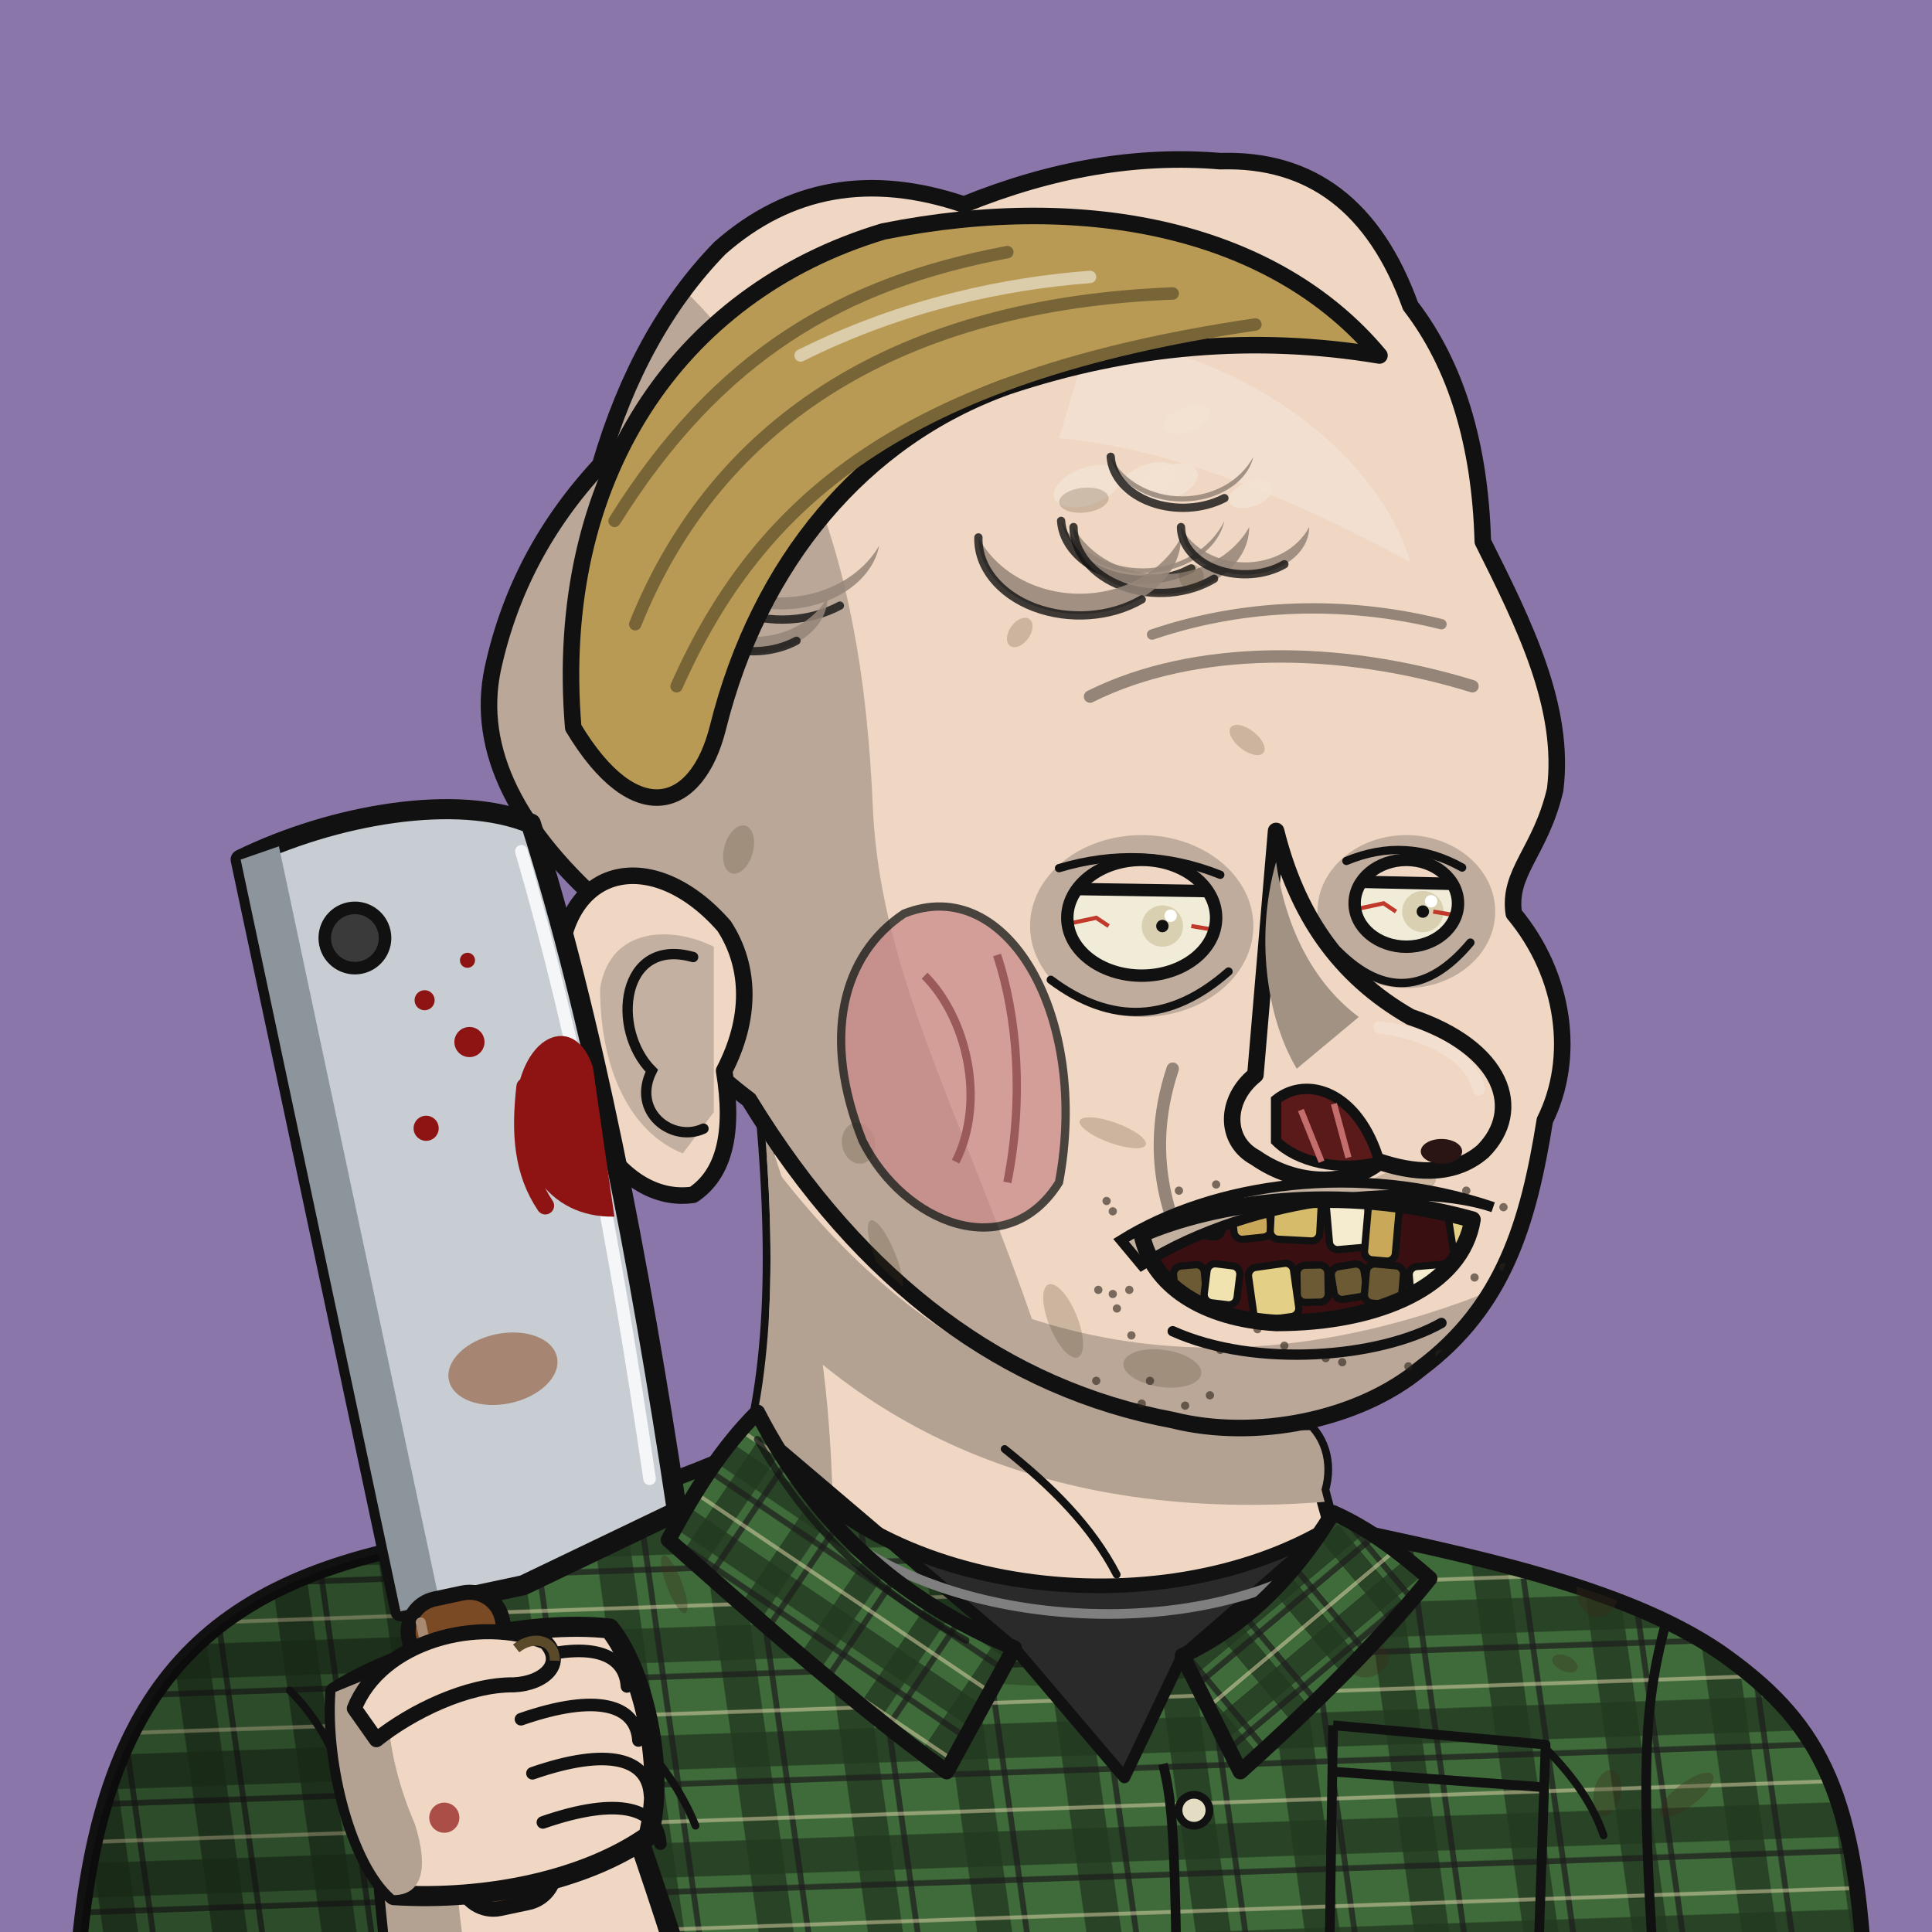
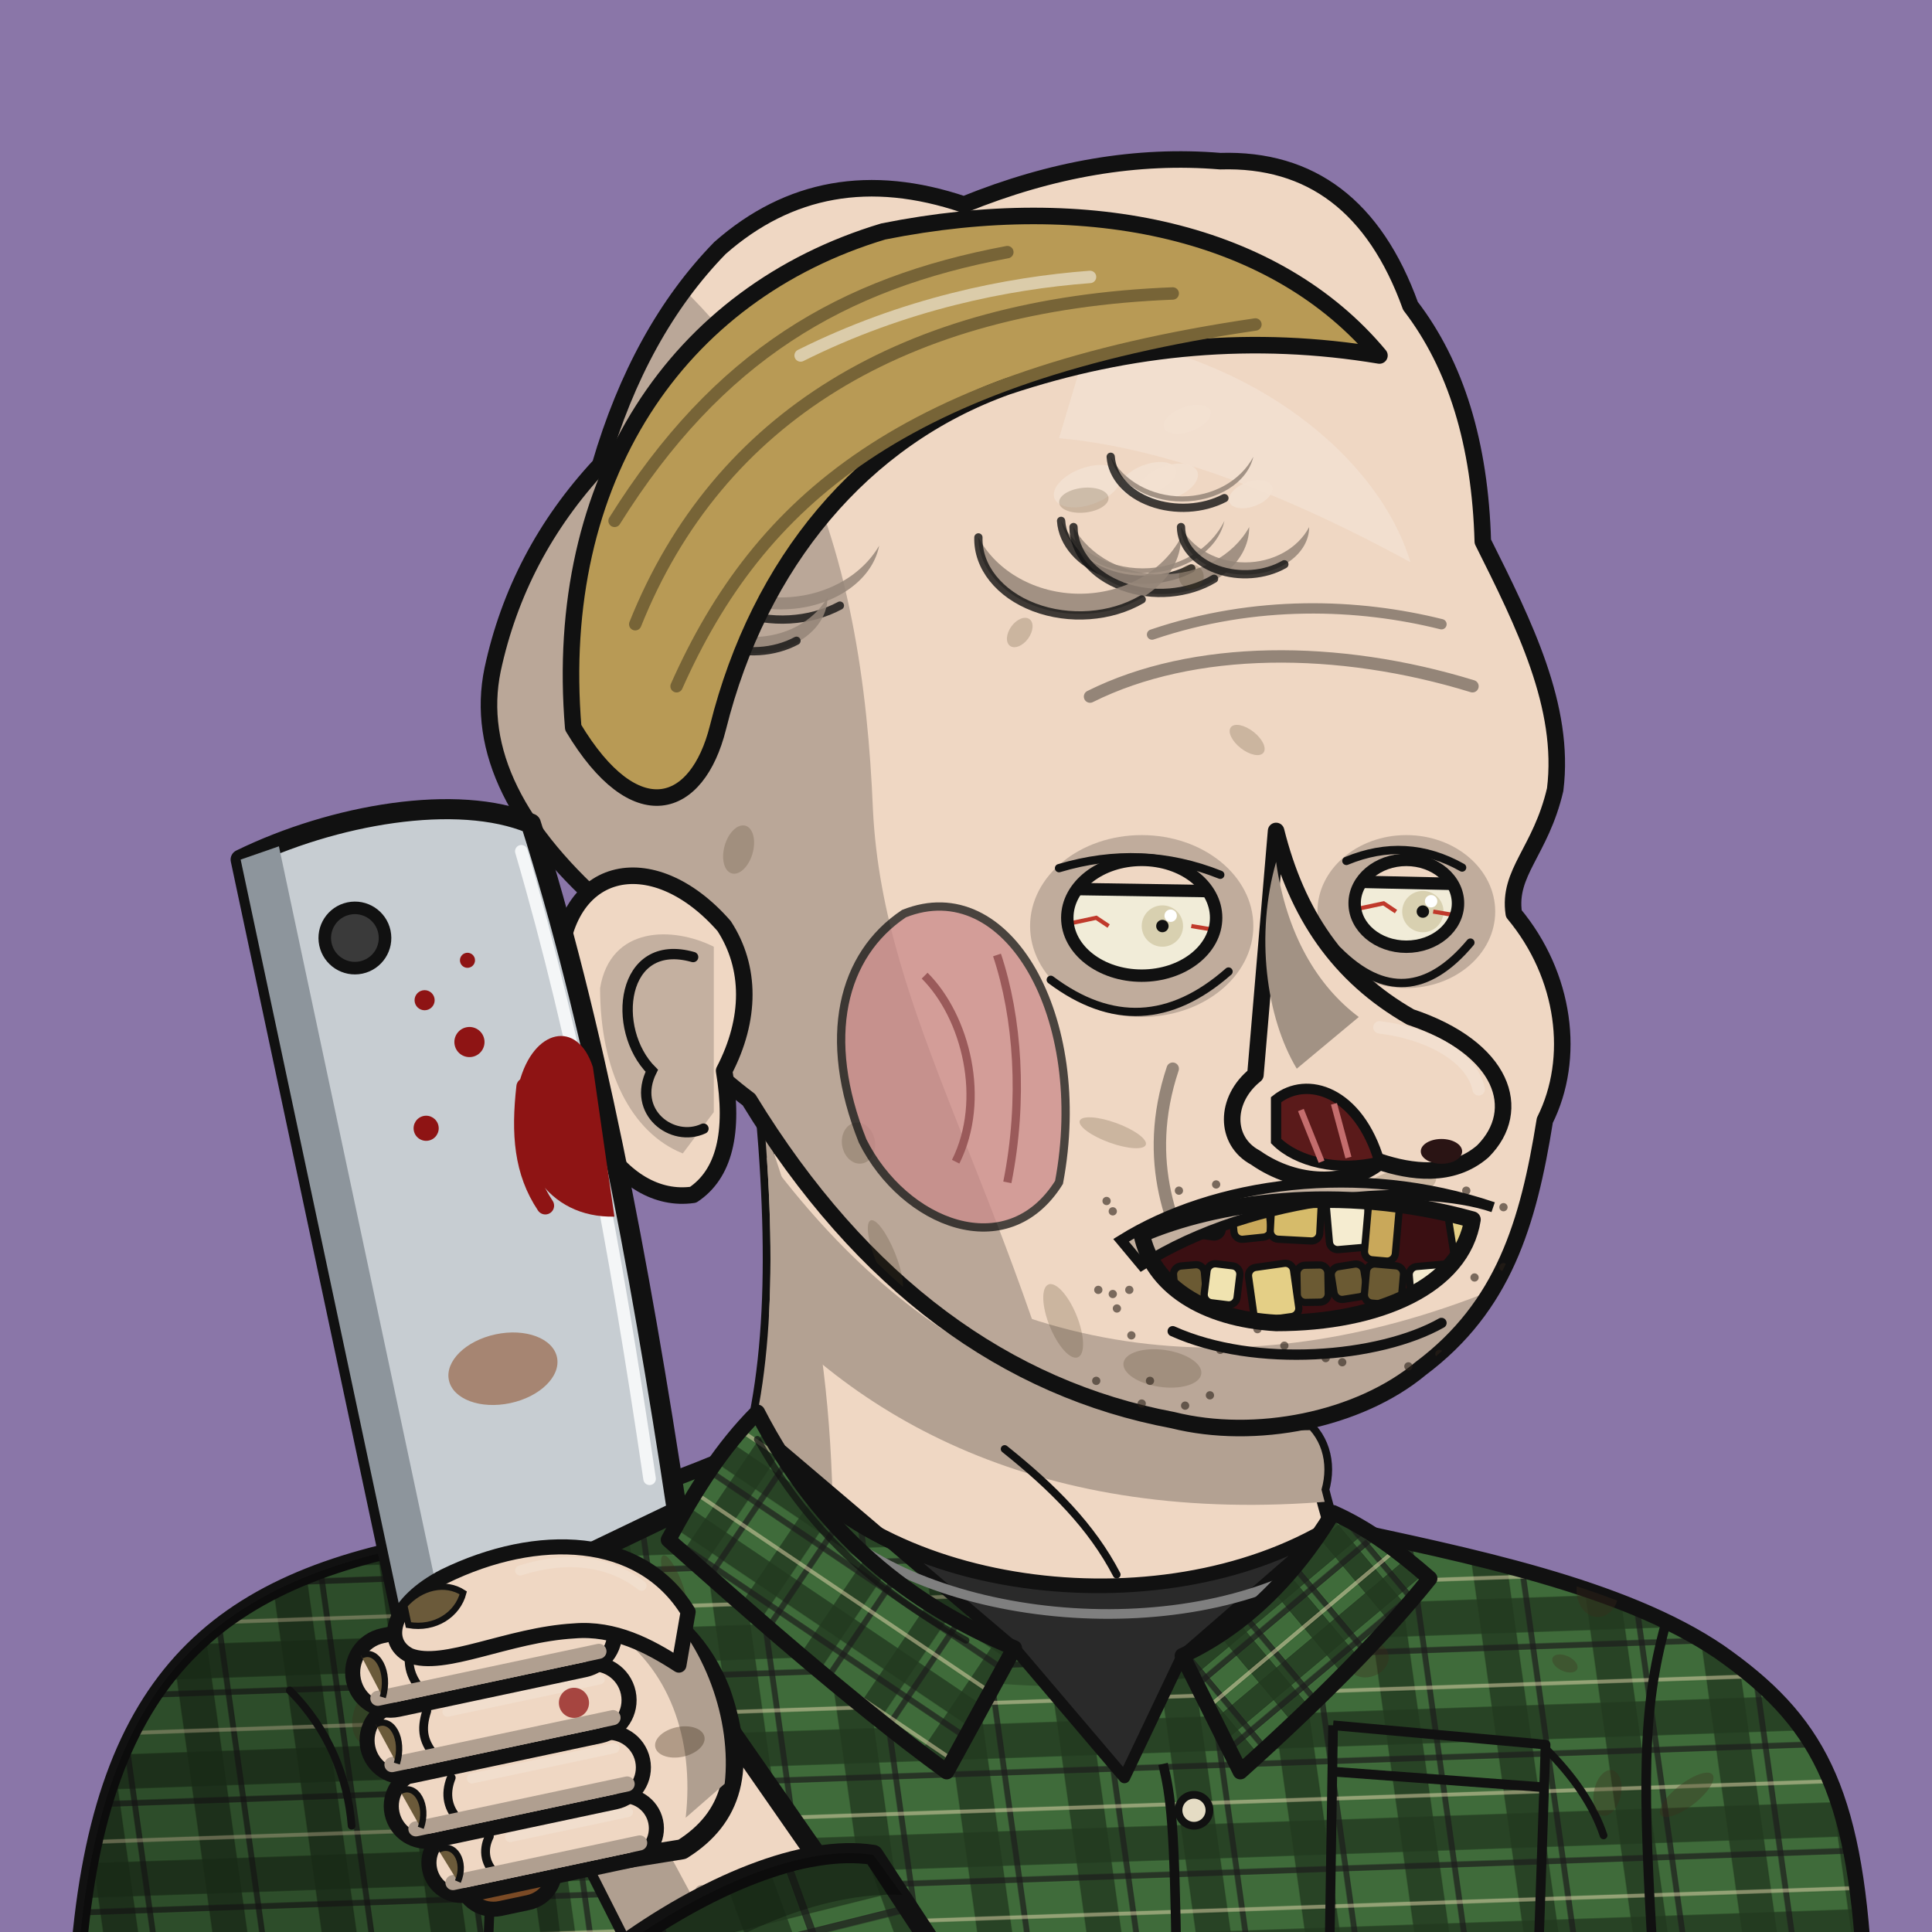
<svg xmlns="http://www.w3.org/2000/svg" viewBox="0 0 1000 1000" width="1000" height="1000">
  <rect width="1000" height="1000" fill="#8a76a8" />
  <g transform="translate(0 -55)">
    <g transform="translate(-35 25) scale(1.07)" />
    <path d="M 392 600 C 402 690 402 760 385 815 C 360 840 320 856 290 868 L 720 920 C 700 880 690 850 684 826 C 688 812 684 798 672 790 C 664 770 660 745 662 720 Z" fill="#efd7c3" stroke="#111111" stroke-width="8" stroke-linejoin="round" />
    <clipPath id="neckclip">
      <path d="M 392 600 C 402 690 402 760 385 815 C 360 840 320 856 290 868 L 720 920 C 700 880 690 850 684 826 C 688 812 684 798 672 790 C 664 770 660 745 662 720 Z" />
    </clipPath>
    <g clip-path="url(#neckclip)">
      <path d="M 380 630 C 450 735 540 800 690 795 L 690 832 C 540 845 440 790 380 715 Z" fill="#b3a192" />
      <path d="M 380 600 C 425 700 435 790 430 900 L 280 900 L 280 600 Z" fill="#b3a192" />
    </g>
    <path d="M 520 805 C 545 825 565 845 578 870" fill="none" stroke="#111111" stroke-width="4" stroke-linecap="round" />
    <defs>
      <pattern id="plaid3f6b3ab" width="56" height="56" patternUnits="userSpaceOnUse" patternTransform="rotate(-8) skewY(6)">
        <rect width="56" height="56" fill="#3f6b3a" />
        <rect x="0" y="18" width="56" height="18" fill="#223a1f" opacity="0.8" />
        <rect x="18" y="0" width="18" height="56" fill="#223a1f" opacity="0.8" />
        <rect x="0" y="42" width="56" height="3" fill="#1c1c1c" opacity="0.7" />
        <rect x="42" y="0" width="3" height="56" fill="#1c1c1c" opacity="0.7" />
        <rect x="0" y="6" width="56" height="2" fill="#e8d9b0" opacity="0.5" />
      </pattern>
      <pattern id="plaid3f6b3an" width="40" height="40" patternUnits="userSpaceOnUse" patternTransform="rotate(34) skewY(0)">
        <rect width="40" height="40" fill="#3f6b3a" />
        <rect x="0" y="13" width="40" height="13" fill="#223a1f" opacity="0.8" />
        <rect x="13" y="0" width="13" height="40" fill="#223a1f" opacity="0.8" />
        <rect x="0" y="30" width="40" height="3" fill="#1c1c1c" opacity="0.7" />
        <rect x="30" y="0" width="3" height="40" fill="#1c1c1c" opacity="0.7" />
        <rect x="0" y="4" width="40" height="2" fill="#e8d9b0" opacity="0.5" />
      </pattern>
      <pattern id="plaid3f6b3af" width="36" height="36" patternUnits="userSpaceOnUse" patternTransform="rotate(-40) skewY(0)">
        <rect width="36" height="36" fill="#3f6b3a" />
        <rect x="0" y="12" width="36" height="12" fill="#223a1f" opacity="0.8" />
        <rect x="12" y="0" width="12" height="36" fill="#223a1f" opacity="0.8" />
        <rect x="0" y="27" width="36" height="3" fill="#1c1c1c" opacity="0.7" />
        <rect x="27" y="0" width="3" height="36" fill="#1c1c1c" opacity="0.7" />
        <rect x="0" y="4" width="36" height="2" fill="#e8d9b0" opacity="0.5" />
      </pattern>
    </defs>
    <clipPath id="torso">
      <path d="M 40 1075 C 50 925 110 872 230 852 C 300 840 350 822 398 800 C 450 880 600 900 690 845 C 760 860 840 876 890 910 C 940 945 960 980 965 1075 Z" />
    </clipPath>
    <path d="M 40 1075 C 50 925 110 872 230 852 C 300 840 350 822 398 800 C 450 880 600 900 690 845 C 760 860 840 876 890 910 C 940 945 960 980 965 1075 Z" fill="url(#plaid3f6b3ab)" stroke="#111111" stroke-width="8" stroke-linejoin="round" />
    <g clip-path="url(#torso)">
      <path d="M 40 1075 C 50 925 110 872 230 852 C 262 900 280 960 292 1075 Z" fill="#000" opacity="0.28" />
      <path d="M 370 812 C 420 880 560 900 700 852 L 720 900 C 560 950 420 930 360 860 Z" fill="#000" opacity="0.22" />
    </g>
    <path d="M 232 852 C 252 905 258 960 252 1075" fill="none" stroke="#111111" stroke-width="5" stroke-linecap="round" />
    <path d="M 862 896 C 850 940 850 978 856 1075" fill="none" stroke="#111111" stroke-width="5" stroke-linecap="round" />
    <path d="M 300 930 C 330 950 350 975 360 1000 M 150 930 C 170 950 180 975 182 1000 M 800 960 C 815 975 825 990 830 1005" fill="none" stroke="#111111" stroke-width="4" stroke-linecap="round" />
    <g clip-path="url(#torso)">
      <ellipse cx="223" cy="921" rx="9" ry="6" transform="rotate(106 223 921)" fill="#3b2a18" opacity="0.32" />
      <ellipse cx="810" cy="916" rx="7" ry="4" transform="rotate(25 810 916)" fill="#3b2a18" opacity="0.32" />
      <ellipse cx="194" cy="943" rx="16" ry="11" transform="rotate(110 194 943)" fill="#3b2a18" opacity="0.32" />
      <ellipse cx="612" cy="873" rx="11" ry="7" transform="rotate(135 612 873)" fill="#3b2a18" opacity="0.32" />
      <ellipse cx="708" cy="914" rx="9" ry="11" transform="rotate(71 708 914)" fill="#3b2a18" opacity="0.32" />
      <ellipse cx="827" cy="878" rx="14" ry="11" transform="rotate(90 827 878)" fill="#3b2a18" opacity="0.32" />
      <ellipse cx="832" cy="983" rx="12" ry="7" transform="rotate(102 832 983)" fill="#3b2a18" opacity="0.32" />
      <ellipse cx="643" cy="893" rx="12" ry="4" transform="rotate(30 643 893)" fill="#3b2a18" opacity="0.32" />
      <ellipse cx="349" cy="875" rx="16" ry="4" transform="rotate(69 349 875)" fill="#3b2a18" opacity="0.32" />
      <ellipse cx="873" cy="984" rx="17" ry="6" transform="rotate(142 873 984)" fill="#3b2a18" opacity="0.32" />
    </g>
    <path d="M 405 806 C 450 880 600 900 688 846 L 612 912 L 582 975 L 525 908 Z" fill="#2a2a2a" stroke="#111111" stroke-width="6" stroke-linejoin="round" />
    <path d="M 418 832 C 465 892 600 910 680 866" fill="none" stroke="#7f7f7f" stroke-width="5" />
    <path d="M 392 786 C 425 850 472 886 525 908 L 490 972 C 438 934 382 884 346 852 C 360 826 374 804 392 786 Z" fill="url(#plaid3f6b3an)" stroke="#111111" stroke-width="8" stroke-linejoin="round" />
    <path d="M 392 800 C 418 846 452 878 500 904" fill="none" stroke="#111111" stroke-width="3.5" stroke-linecap="round" opacity="0.7" />
    <path d="M 690 838 C 668 874 642 898 612 912 L 642 972 C 682 936 716 902 740 872 C 724 858 708 846 690 838 Z" fill="url(#plaid3f6b3af)" stroke="#111111" stroke-width="8" stroke-linejoin="round" />
    <path d="M 602 968 C 606 985 608 998 609 1075" fill="none" stroke="#111111" stroke-width="5" />
    <circle cx="618" cy="992" r="8" fill="#e5dcc4" stroke="#111111" stroke-width="4" />
    <path d="M 690 948 L 800 958 L 796 1075 M 690 948 L 688 1075 M 690 972 L 798 980" fill="none" stroke="#111111" stroke-width="5" stroke-linejoin="round" />
    <g transform="translate(-35 25) scale(1.07)">
      <clipPath id="headclip">
        <path d="M 395 560 Q 347 524 329 470 Q 259 410 271 352 Q 283 296 323 253 Q 342 188 381 148 Q 431 104 499 127 Q 563 101 623 106 Q 689 104 715 176 Q 748 219 750 290 C 770 330 790 370 785 410 C 778 440 762 450 765 470 C 790 500 795 540 780 570 C 772 620 760 660 720 690 C 690 715 640 725 600 715 C 520 700 450 650 395 560 Z" />
      </clipPath>
      <path d="M 395 560 Q 347 524 329 470 Q 259 410 271 352 Q 283 296 323 253 Q 342 188 381 148 Q 431 104 499 127 Q 563 101 623 106 Q 689 104 715 176 Q 748 219 750 290 C 770 330 790 370 785 410 C 778 440 762 450 765 470 C 790 500 795 540 780 570 C 772 620 760 660 720 690 C 690 715 640 725 600 715 C 520 700 450 650 395 560 Z" fill="#efd7c3" />
      <g clip-path="url(#headclip)">
        <path d="M 250 100 C 420 160 450 300 455 420 C 460 520 520 600 560 760 L 250 760 Z" fill="#baa798" />
        <path d="M 420 600 C 520 690 640 700 760 650 L 760 760 L 400 760 Z" fill="#baa798" />
        <path d="M 560 190 C 640 200 700 250 715 300 C 660 270 600 245 545 240 Z" fill="#f3e1d2" opacity="0.8" />
        <path d="M 546 280 A 40 30 0 0 0 625 280 A 43 38 0 0 1 546 280 Z" fill="#948578" opacity="0.85" />
        <path d="M 546 280 A 40 30 0 0 0 609 303" fill="none" stroke="#111111" stroke-width="4" stroke-linecap="round" opacity="0.8" />
        <ellipse cx="595" cy="262" rx="14" ry="7" transform="rotate(-20 585 280)" fill="#f3e1d2" opacity="0.9" />
        <path d="M 355 233 A 33 25 0 0 0 422 233 A 37 32 0 0 1 355 233 Z" fill="#948578" opacity="0.85" />
        <path d="M 355 233 A 33 25 0 0 0 409 253" fill="none" stroke="#111111" stroke-width="4" stroke-linecap="round" opacity="0.8" />
        <ellipse cx="397" cy="218" rx="12" ry="6" transform="rotate(-20 389 233)" fill="#f3e1d2" opacity="0.9" />
        <path d="M 363 292 A 48 36 0 0 0 458 292 A 53 45 0 0 1 363 292 Z" fill="#948578" opacity="0.85" />
        <path d="M 363 292 A 48 36 0 0 0 439 321" fill="none" stroke="#111111" stroke-width="4" stroke-linecap="round" opacity="0.8" />
        <ellipse cx="422" cy="271" rx="17" ry="9" transform="rotate(-20 410 292)" fill="#f3e1d2" opacity="0.9" />
        <path d="M 552 283 A 42 32 0 0 0 637 283 A 47 40 0 0 1 552 283 Z" fill="#948578" opacity="0.85" />
        <path d="M 552 283 A 42 32 0 0 0 620 308" fill="none" stroke="#111111" stroke-width="4" stroke-linecap="round" opacity="0.8" />
        <ellipse cx="605" cy="264" rx="15" ry="8" transform="rotate(-20 594 283)" fill="#f3e1d2" opacity="0.9" />
        <path d="M 361 317 A 36 27 0 0 0 433 317 A 40 34 0 0 1 361 317 Z" fill="#948578" opacity="0.85" />
        <path d="M 361 317 A 36 27 0 0 0 418 338" fill="none" stroke="#111111" stroke-width="4" stroke-linecap="round" opacity="0.8" />
        <ellipse cx="406" cy="301" rx="13" ry="6" transform="rotate(-20 397 317)" fill="#f3e1d2" opacity="0.9" />
        <path d="M 506 288 A 49 37 0 0 0 604 288 A 54 47 0 0 1 506 288 Z" fill="#948578" opacity="0.85" />
        <path d="M 506 288 A 49 37 0 0 0 585 318" fill="none" stroke="#111111" stroke-width="4" stroke-linecap="round" opacity="0.8" />
        <ellipse cx="567" cy="266" rx="17" ry="9" transform="rotate(-20 555 288)" fill="#f3e1d2" opacity="0.9" />
        <path d="M 604 283 A 31 23 0 0 0 666 283 A 34 29 0 0 1 604 283 Z" fill="#948578" opacity="0.85" />
        <path d="M 604 283 A 31 23 0 0 0 654 301" fill="none" stroke="#111111" stroke-width="4" stroke-linecap="round" opacity="0.8" />
        <ellipse cx="643" cy="269" rx="11" ry="6" transform="rotate(-20 635 283)" fill="#f3e1d2" opacity="0.9" />
        <path d="M 570 249 A 35 26 0 0 0 639 249 A 38 33 0 0 1 570 249 Z" fill="#948578" opacity="0.85" />
        <path d="M 570 249 A 35 26 0 0 0 625 269" fill="none" stroke="#111111" stroke-width="4" stroke-linecap="round" opacity="0.8" />
        <ellipse cx="613" cy="233" rx="12" ry="6" transform="rotate(-20 604 249)" fill="#f3e1d2" opacity="0.9" />
        <path d="M 560 365 C 610 340 680 340 745 360" fill="none" stroke="#948578" stroke-width="6" stroke-linecap="round" />
        <path d="M 590 335 C 640 318 690 320 730 330" fill="none" stroke="#948578" stroke-width="5" stroke-linecap="round" />
        <path d="M 600 545 C 585 590 600 625 615 650" fill="none" stroke="#948578" stroke-width="6" stroke-linecap="round" />
      </g>
      <path d="M 395 560 Q 347 524 329 470 Q 259 410 271 352 Q 283 296 323 253 Q 342 188 381 148 Q 431 104 499 127 Q 563 101 623 106 Q 689 104 715 176 Q 748 219 750 290 C 770 330 790 370 785 410 C 778 440 762 450 765 470 C 790 500 795 540 780 570 C 772 620 760 660 720 690 C 690 715 640 725 600 715 C 520 700 450 650 395 560 Z" fill="none" stroke="#111111" stroke-width="8" stroke-linejoin="round" />
      <g clip-path="url(#headclip)">
        <ellipse cx="390" cy="439" rx="12" ry="7" transform="rotate(106 390 439)" fill="#4a3a22" opacity="0.22" />
        <ellipse cx="763" cy="212" rx="16" ry="10" transform="rotate(97 763 212)" fill="#4a3a22" opacity="0.22" />
        <ellipse cx="461" cy="636" rx="19" ry="5" transform="rotate(68 461 636)" fill="#4a3a22" opacity="0.22" />
        <ellipse cx="557" cy="270" rx="12" ry="6" transform="rotate(174 557 270)" fill="#4a3a22" opacity="0.22" />
        <ellipse cx="448" cy="581" rx="8" ry="10" transform="rotate(170 448 581)" fill="#4a3a22" opacity="0.22" />
        <ellipse cx="701" cy="568" rx="19" ry="6" transform="rotate(145 701 568)" fill="#4a3a22" opacity="0.22" />
        <ellipse cx="636" cy="386" rx="10" ry="5" transform="rotate(38 636 386)" fill="#4a3a22" opacity="0.22" />
        <ellipse cx="350" cy="343" rx="10" ry="8" transform="rotate(165 350 343)" fill="#4a3a22" opacity="0.22" />
        <ellipse cx="709" cy="602" rx="19" ry="8" transform="rotate(165 709 602)" fill="#4a3a22" opacity="0.22" />
        <ellipse cx="571" cy="576" rx="17" ry="5" transform="rotate(20 571 576)" fill="#4a3a22" opacity="0.22" />
        <ellipse cx="367" cy="374" rx="9" ry="7" transform="rotate(44 367 374)" fill="#4a3a22" opacity="0.22" />
        <ellipse cx="609" cy="307" rx="6" ry="6" transform="rotate(158 609 307)" fill="#4a3a22" opacity="0.22" />
        <ellipse cx="595" cy="690" rx="19" ry="9" transform="rotate(8 595 690)" fill="#4a3a22" opacity="0.22" />
        <ellipse cx="547" cy="667" rx="19" ry="7" transform="rotate(68 547 667)" fill="#4a3a22" opacity="0.22" />
        <ellipse cx="379" cy="287" rx="15" ry="10" transform="rotate(90 379 287)" fill="#4a3a22" opacity="0.22" />
        <ellipse cx="526" cy="334" rx="8" ry="5" transform="rotate(126 526 334)" fill="#4a3a22" opacity="0.22" />
        <circle cx="688" cy="648" r="2" fill="#2a2018" opacity="0.6" />
        <circle cx="603" cy="604" r="2" fill="#2a2018" opacity="0.6" />
        <circle cx="585" cy="707" r="2" fill="#2a2018" opacity="0.6" />
        <circle cx="764" cy="708" r="2" fill="#2a2018" opacity="0.6" />
        <circle cx="651" cy="659" r="2" fill="#2a2018" opacity="0.6" />
        <circle cx="623" cy="681" r="2" fill="#2a2018" opacity="0.6" />
        <circle cx="765" cy="671" r="2" fill="#2a2018" opacity="0.6" />
        <circle cx="760" cy="612" r="2" fill="#2a2018" opacity="0.6" />
        <circle cx="729" cy="639" r="2" fill="#2a2018" opacity="0.6" />
        <circle cx="714" cy="689" r="2" fill="#2a2018" opacity="0.6" />
        <circle cx="686" cy="608" r="2" fill="#2a2018" opacity="0.6" />
        <circle cx="573" cy="661" r="2" fill="#2a2018" opacity="0.6" />
        <circle cx="674" cy="685" r="2" fill="#2a2018" opacity="0.6" />
        <circle cx="606" cy="708" r="2" fill="#2a2018" opacity="0.6" />
        <circle cx="564" cy="652" r="2" fill="#2a2018" opacity="0.6" />
        <circle cx="579" cy="652" r="2" fill="#2a2018" opacity="0.6" />
        <circle cx="760" cy="641" r="2" fill="#2a2018" opacity="0.6" />
        <circle cx="742" cy="604" r="2" fill="#2a2018" opacity="0.6" />
        <circle cx="682" cy="687" r="2" fill="#2a2018" opacity="0.6" />
        <circle cx="563" cy="696" r="2" fill="#2a2018" opacity="0.6" />
        <circle cx="589" cy="696" r="2" fill="#2a2018" opacity="0.6" />
        <circle cx="580" cy="674" r="2" fill="#2a2018" opacity="0.6" />
        <circle cx="654" cy="679" r="2" fill="#2a2018" opacity="0.6" />
        <circle cx="760" cy="710" r="2" fill="#2a2018" opacity="0.6" />
        <circle cx="687" cy="613" r="2" fill="#2a2018" opacity="0.6" />
        <circle cx="742" cy="619" r="2" fill="#2a2018" opacity="0.6" />
        <circle cx="571" cy="614" r="2" fill="#2a2018" opacity="0.6" />
        <circle cx="641" cy="671" r="2" fill="#2a2018" opacity="0.6" />
        <circle cx="663" cy="654" r="2" fill="#2a2018" opacity="0.6" />
        <circle cx="621" cy="601" r="2" fill="#2a2018" opacity="0.6" />
        <circle cx="774" cy="662" r="2" fill="#2a2018" opacity="0.6" />
        <circle cx="668" cy="603" r="2" fill="#2a2018" opacity="0.6" />
        <circle cx="640" cy="667" r="2" fill="#2a2018" opacity="0.6" />
        <circle cx="729" cy="683" r="2" fill="#2a2018" opacity="0.6" />
        <circle cx="568" cy="609" r="2" fill="#2a2018" opacity="0.6" />
        <circle cx="571" cy="654" r="2" fill="#2a2018" opacity="0.6" />
        <circle cx="648" cy="610" r="2" fill="#2a2018" opacity="0.6" />
        <circle cx="600" cy="624" r="2" fill="#2a2018" opacity="0.6" />
        <circle cx="746" cy="646" r="2" fill="#2a2018" opacity="0.6" />
        <circle cx="618" cy="703" r="2" fill="#2a2018" opacity="0.6" />
        <path d="M 470 470 C 520 450 560 520 545 600 C 520 640 470 620 450 580 C 430 530 440 490 470 470 Z" fill="#c98a8a" opacity="0.75" stroke="#111" stroke-width="4" />
        <path d="M 480 500 C 500 520 510 560 495 590 M 515 490 C 525 520 528 560 520 600" fill="none" stroke="#9a5a5a" stroke-width="4" />
      </g>
      <g transform="translate(-22 6)">
        <path d="M 405 470 C 370 430 325 440 325 495 C 325 560 355 605 390 600 C 405 590 410 570 405 540 C 418 515 418 490 405 470 Z" fill="#efd7c3" stroke="#111111" stroke-width="8" stroke-linejoin="round" />
        <path d="M 400 480 C 380 470 350 470 345 500 C 345 540 360 570 385 580 L 400 560 Z" fill="#a79688" opacity="0.6" />
        <path d="M 390 485 C 355 475 350 520 370 540 C 360 560 380 575 395 568" fill="none" stroke="#111111" stroke-width="5" stroke-linecap="round" />
      </g>
      <ellipse cx="585" cy="476" rx="54" ry="44" fill="#ac9a8c" opacity="0.7" />
      <path d="M 541 502 Q 585 535 627 498" fill="none" stroke="#111111" stroke-width="4" stroke-linecap="round" />
      <clipPath id="e585472">
        <ellipse cx="585" cy="472" rx="36" ry="28" />
      </clipPath>
      <ellipse cx="585" cy="472" rx="36" ry="28" fill="#f1ecd8" />
      <g clip-path="url(#e585472)">
        <circle cx="595" cy="476" r="10" fill="#d8d0b0" />
        <circle cx="595" cy="476" r="3" fill="#111" />
        <circle cx="599" cy="471" r="3" fill="#fff" />
        <path d="M 549 475 l 14 -3 l 6 4 M 621 478 l -12 -2" stroke="#c0392b" stroke-width="2" fill="none" />
        <rect x="547" y="442" width="76" height="16.0" fill="#efd7c3" />
        <path d="M 547 458.0 L 623 459.2" stroke="#111111" stroke-width="6" />
      </g>
      <ellipse cx="585" cy="472" rx="36" ry="28" fill="none" stroke="#111111" stroke-width="6" />
      <path d="M 545 448.0 Q 585 436.0 623 451.2" fill="none" stroke="#111111" stroke-width="4" stroke-linecap="round" />
      <ellipse cx="713" cy="469" rx="43" ry="37" fill="#ac9a8c" opacity="0.7" />
      <path d="M 680 488 Q 713 521 744 484" fill="none" stroke="#111111" stroke-width="4" stroke-linecap="round" />
      <clipPath id="e713465">
        <ellipse cx="713" cy="465" rx="25" ry="21" />
      </clipPath>
      <ellipse cx="713" cy="465" rx="25" ry="21" fill="#f1ecd8" />
      <g clip-path="url(#e713465)">
        <circle cx="721" cy="469" r="10" fill="#d8d0b0" />
        <circle cx="721" cy="469" r="3" fill="#111" />
        <circle cx="725" cy="464" r="3" fill="#fff" />
        <path d="M 688 468 l 14 -3 l 6 4 M 738 471 l -12 -2" stroke="#c0392b" stroke-width="2" fill="none" />
        <rect x="686" y="442" width="54" height="12.5" fill="#efd7c3" />
        <path d="M 686 454.5 L 740 455.7" stroke="#111111" stroke-width="6" />
      </g>
      <ellipse cx="713" cy="465" rx="25" ry="21" fill="none" stroke="#111111" stroke-width="6" />
      <path d="M 684 444.5 Q 713 432.5 740 447.7" fill="none" stroke="#111111" stroke-width="4" stroke-linecap="round" />
      <path d="M 650 430 C 660 470 680 500 715 520 C 760 535 770 565 750 585 C 735 598 715 595 700 590 C 685 602 660 602 640 588 C 625 580 625 560 640 548 Z" fill="#efd7c3" stroke="#111111" stroke-width="8" stroke-linejoin="round" />
      <path d="M 650 445 C 655 480 670 505 690 520 L 660 545 C 645 520 640 480 650 445 Z" fill="#a29284" />
      <path d="M 700 525 C 725 528 745 540 748 555" fill="none" stroke="#f2dfcf" stroke-width="6" stroke-linecap="round" />
      <path d="M 650 560 C 665 548 690 556 700 590 C 680 595 660 590 650 580 Z" fill="#5a1a1a" stroke="#111111" stroke-width="5" />
      <path d="M 662 565 L 672 590 M 678 562 L 685 588" stroke="#c46d6d" stroke-width="3" />
      <ellipse cx="730" cy="585" rx="10" ry="6" fill="#2a1414" />
      <clipPath id="mclip">
        <path d="M 585 625 C 620 610 680 600 745 618 C 740 650 700 668 650 668 C 615 666 590 650 585 625 Z" />
      </clipPath>
      <path d="M 585 625 C 620 610 680 600 745 618 C 740 650 700 668 650 668 C 615 666 590 650 585 625 Z" fill="#3a0f12" />
      <g clip-path="url(#mclip)">
        <rect x="590" y="608" width="16" height="17" rx="4" fill="#d6bb6a" stroke="#111" stroke-width="3.5" transform="rotate(1 599 608)" />
        <rect x="608" y="608" width="18" height="18" rx="4" fill="#f5ecd0" stroke="#111" stroke-width="3.5" transform="rotate(8 618 608)" />
        <rect x="628" y="608" width="18" height="19" rx="4" fill="#c9a85a" stroke="#111" stroke-width="3.5" transform="rotate(-6 638 608)" />
        <rect x="648" y="608" width="24" height="20" rx="4" fill="#d6bb6a" stroke="#111" stroke-width="3.5" transform="rotate(3 661 608)" />
        <rect x="674" y="608" width="20" height="24" rx="4" fill="#f5ecd0" stroke="#111" stroke-width="3.5" transform="rotate(-5 685 608)" />
        <rect x="695" y="608" width="15" height="30" rx="4" fill="#c9a85a" stroke="#111" stroke-width="3.5" transform="rotate(5 704 608)" />
        <rect x="732" y="608" width="23" height="30" rx="4" fill="#e4cf86" stroke="#111" stroke-width="3.5" transform="rotate(-9 745 608)" />
        <rect x="600" y="640" width="15" height="25" rx="4" fill="#6b5a33" stroke="#111" stroke-width="3.5" transform="rotate(-5 609 640)" />
        <rect x="617" y="640" width="16" height="19" rx="4" fill="#f0e3b0" stroke="#111" stroke-width="3.5" transform="rotate(7 626 640)" />
        <rect x="636" y="640" width="22" height="26" rx="4" fill="#e4cf86" stroke="#111" stroke-width="3.5" transform="rotate(-8 648 640)" />
        <rect x="660" y="640" width="15" height="18" rx="4" fill="#6b5a33" stroke="#111" stroke-width="3.5" transform="rotate(-1 668 640)" />
        <rect x="676" y="640" width="16" height="16" rx="4" fill="#6b5a33" stroke="#111" stroke-width="3.5" transform="rotate(-9 685 640)" />
        <rect x="694" y="640" width="18" height="19" rx="4" fill="#6b5a33" stroke="#111" stroke-width="3.5" transform="rotate(5 704 640)" />
        <rect x="714" y="640" width="22" height="27" rx="4" fill="#f5ecd0" stroke="#111" stroke-width="3.5" transform="rotate(-5 726 640)" />
      </g>
      <path d="M 575 628 C 620 600 690 590 755 612 C 720 600 640 605 585 640 Z" fill="#c3b09f" stroke="#111" stroke-width="5" />
      <path d="M 585 625 C 620 610 680 600 745 618 C 740 650 700 668 650 668 C 615 666 590 650 585 625 Z" fill="none" stroke="#111" stroke-width="8" stroke-linejoin="round" />
      <path d="M 600 672 C 640 690 700 685 730 668" fill="none" stroke="#111" stroke-width="5" stroke-linecap="round" />
      <path d="M 310 380 C 300 260 360 170 460 140 C 560 120 650 140 700 200 C 640 190 580 195 520 215 C 450 240 400 300 380 380 C 370 420 340 430 310 380 Z" fill="#b89a55" stroke="#111111" stroke-width="8" stroke-linejoin="round" />
      <path d="M 340 330 C 380 230 470 175 600 170 M 360 360 C 400 270 470 210 640 185 M 330 280 C 380 200 440 165 520 150" fill="none" stroke="#776437" stroke-width="6" stroke-linecap="round" />
      <path d="M 420 200 C 470 175 520 165 560 162" fill="none" stroke="#dbccaa" stroke-width="6" stroke-linecap="round" />
    </g>
    <g transform="translate(250 965) rotate(-12) scale(1.3)">
-       <path d="M -48 30 C -55 90 -62 160 -66 260 L 70 260 C 66 160 60 90 52 30 Z" fill="#efd7c3" stroke="#111111" stroke-width="8" stroke-linejoin="round" />
-       <path d="M -48 30 C -55 90 -62 160 -66 260 L -30 260 C -28 160 -26 90 -20 40 Z" fill="#b3a192" />
-       <path d="M -78 120 C -70 112 70 112 82 120 L 92 260 L -88 260 Z" fill="url(#plaid3f6b3ab)" stroke="#111111" stroke-width="8" stroke-linejoin="round" />
-       <path d="M -78 120 C -70 112 70 112 82 120 L 84 142 C 60 134 -60 134 -80 142 Z" fill="#000" opacity="0.25" />
+       <path d="M 30 36 L 92 270 L 208 270 L 96 4 Z" fill="#efd7c3" stroke="#111111" stroke-width="8" stroke-linejoin="round" />
+       <path d="M 30 36 L 92 270 L 128 270 L 58 30 Z" fill="#b09f90" />
+       <path d="M 74 70 C 84 110 92 140 100 170" fill="none" stroke="#b09f90" stroke-width="5" stroke-linecap="round" />
+       <path d="M 36 86 C 76 68 118 60 144 70 L 222 270 L 76 270 Z" fill="url(#plaid3f6b3ab)" stroke="#111111" stroke-width="8" stroke-linejoin="round" />
+       <path d="M 36 86 C 76 68 118 60 144 70 L 152 88 C 122 80 80 88 44 106 Z" fill="#000" opacity="0.28" />
      <path d="M -20 -64 L 30 -64 L 96 -80 C 102 -180 104 -280 96 -360 C 70 -378 20 -380 -20 -370 Z" fill="#c7cdd2" stroke="#111111" stroke-width="8" stroke-linejoin="round" />
      <path d="M -20 -64 L -20 -370 L -4 -372 L -4 -64 Z" fill="#8d959c" />
      <path d="M 88 -95 C 94 -190 96 -270 90 -350" fill="none" stroke="#f4f6f7" stroke-width="5" stroke-linecap="round" />
      <circle cx="18" cy="-330" r="12" fill="#3a3a3a" stroke="#111111" stroke-width="5" />
      <ellipse cx="40" cy="-150" rx="22" ry="14" fill="#8a4a22" opacity="0.55" />
      <path d="M 96 -200 C 70 -205 60 -230 70 -260 C 80 -280 98 -280 100 -260 Z" fill="#8e1414" />
      <path d="M 72 -258 C 66 -240 64 -225 70 -210" fill="none" stroke="#8e1414" stroke-width="7" stroke-linecap="round" />
      <circle cx="54" cy="-280" r="6" fill="#8e1414" />
      <circle cx="40" cy="-300" r="4" fill="#8e1414" />
      <circle cx="60" cy="-312" r="3" fill="#8e1414" />
      <circle cx="30" cy="-250" r="5" fill="#8e1414" />
      <rect x="-19.0" y="-66" width="38" height="126" rx="13.3" fill="#7a4a25" stroke="#111111" stroke-width="6" />
      <path d="M -13.0 -58 L -13.0 52" stroke="#a88971" stroke-width="4" stroke-linecap="round" />
      <circle cx="0" cy="-41" r="5" fill="#d9d2b8" stroke="#111111" stroke-width="2.5" />
      <circle cx="0" cy="35" r="5" fill="#d9d2b8" stroke="#111111" stroke-width="2.5" />
-       <path d="M -52 -38 C -60 -10 -58 30 -46 46 C -10 56 30 56 58 44 C 70 20 70 -20 60 -40 C 30 -50 -20 -50 -52 -38 Z" fill="#efd7c3" stroke="#111111" stroke-width="8" stroke-linejoin="round" />
-       <path d="M -52 -38 C -60 -10 -58 30 -46 46 C -36 48 -30 40 -32 20 C -36 0 -36 -20 -30 -42 Z" fill="#b3a192" />
-       <path d="M 18 -34 C 50 -38 64 -30 62 -16" fill="none" stroke="#111111" stroke-width="5" stroke-linecap="round" />
-       <path d="M 18 -12 C 50 -16 64 -8 62 6" fill="none" stroke="#111111" stroke-width="5" stroke-linecap="round" />
-       <path d="M 18 10 C 50 6 64 14 62 28" fill="none" stroke="#111111" stroke-width="5" stroke-linecap="round" />
-       <path d="M 18 30 C 50 26 64 34 62 48" fill="none" stroke="#111111" stroke-width="5" stroke-linecap="round" />
-       <path d="M -46 -30 C -30 -54 10 -56 34 -40 C 40 -30 30 -24 18 -26 C 0 -30 -24 -24 -40 -16 Z" fill="#efd7c3" stroke="#111111" stroke-width="6" stroke-linejoin="round" />
-       <path d="M 22 -40 C 30 -44 38 -40 36 -32" fill="none" stroke="#5a4a2a" stroke-width="4" />
-       <circle cx="-20" cy="20" r="6" fill="#8e1414" opacity="0.7" />
+       <path d="M 18 -60 C 60 -66 92 -44 98 -6 C 102 26 92 44 70 52 L 30 50 Z" fill="#efd7c3" stroke="#111111" stroke-width="8" stroke-linejoin="round" />
+       <path d="M 60 -40 C 80 -20 84 10 74 40 L 92 30 C 100 6 96 -26 80 -48 Z" fill="#b09f90" />
+       <rect x="-30" y="26" width="92" height="26" rx="13.0" fill="#efd7c3" stroke="#111111" stroke-width="6" />
+       <path d="M -4 31 C -8 36 -8 42 -4 47" fill="none" stroke="#111111" stroke-width="3.5" stroke-linecap="round" />
+       <path d="M -22 46 L 54 46" stroke="#b09f90" stroke-width="6" stroke-linecap="round" />
+       <path d="M 4 33 L 52 33" stroke="#f1decd" stroke-width="4" stroke-linecap="round" />
+       <path d="M -25 32 C -18 30 -15 39 -20 46" fill="#6b5a3a" stroke="#111111" stroke-width="2.5" />
+       <rect x="-40" y="0" width="102" height="28" rx="14.0" fill="#efd7c3" stroke="#111111" stroke-width="6" />
+       <path d="M -14 5 C -18 11 -18 17 -14 23" fill="none" stroke="#111111" stroke-width="3.5" stroke-linecap="round" />
+       <path d="M -32 22 L 54 22" stroke="#b09f90" stroke-width="6" stroke-linecap="round" />
+       <path d="M -6 7 L 52 7" stroke="#f1decd" stroke-width="4" stroke-linecap="round" />
+       <path d="M -35 6 C -28 4 -25 14 -30 22" fill="#6b5a3a" stroke="#111111" stroke-width="2.5" />
+       <rect x="-44" y="-28" width="106" height="29" rx="14.5" fill="#efd7c3" stroke="#111111" stroke-width="6" />
+       <path d="M -18 -23 C -22 -16 -22 -11 -18 -4" fill="none" stroke="#111111" stroke-width="3.5" stroke-linecap="round" />
+       <path d="M -36 -5 L 54 -5" stroke="#b09f90" stroke-width="6" stroke-linecap="round" />
+       <path d="M -10 -21 L 52 -21" stroke="#f1decd" stroke-width="4" stroke-linecap="round" />
+       <path d="M -39 -22 C -32 -24 -29 -14 -34 -5" fill="#6b5a3a" stroke="#111111" stroke-width="2.5" />
+       <rect x="-44" y="-56" width="106" height="30" rx="15.0" fill="#efd7c3" stroke="#111111" stroke-width="6" />
+       <path d="M -18 -51 C -22 -44 -22 -38 -18 -31" fill="none" stroke="#111111" stroke-width="3.5" stroke-linecap="round" />
+       <path d="M -36 -32 L 54 -32" stroke="#b09f90" stroke-width="6" stroke-linecap="round" />
+       <path d="M -10 -49 L 52 -49" stroke="#f1decd" stroke-width="4" stroke-linecap="round" />
+       <path d="M -39 -50 C -32 -52 -29 -41 -34 -32" fill="#6b5a3a" stroke="#111111" stroke-width="2.5" />
+       <path d="M 92 -40 C 80 -74 40 -84 0 -74 C -22 -68 -30 -54 -20 -46 C -8 -38 20 -46 46 -42 C 62 -40 74 -30 84 -20 Z" fill="#efd7c3" stroke="#111111" stroke-width="6" stroke-linejoin="round" />
+       <path d="M -18 -66 C -10 -72 0 -72 6 -66 C 2 -58 -8 -54 -18 -58 Z" fill="#6b5a3a" stroke="#111111" stroke-width="2.5" />
+       <path d="M 30 -70 C 50 -72 66 -66 76 -54" fill="none" stroke="#f1decd" stroke-width="4" stroke-linecap="round" />
+       <circle cx="40" cy="-14" r="6" fill="#8e1414" opacity="0.75" />
+       <ellipse cx="78" cy="10" rx="10" ry="6" fill="#3b2a18" opacity="0.35" />
    </g>
  </g>
</svg>
